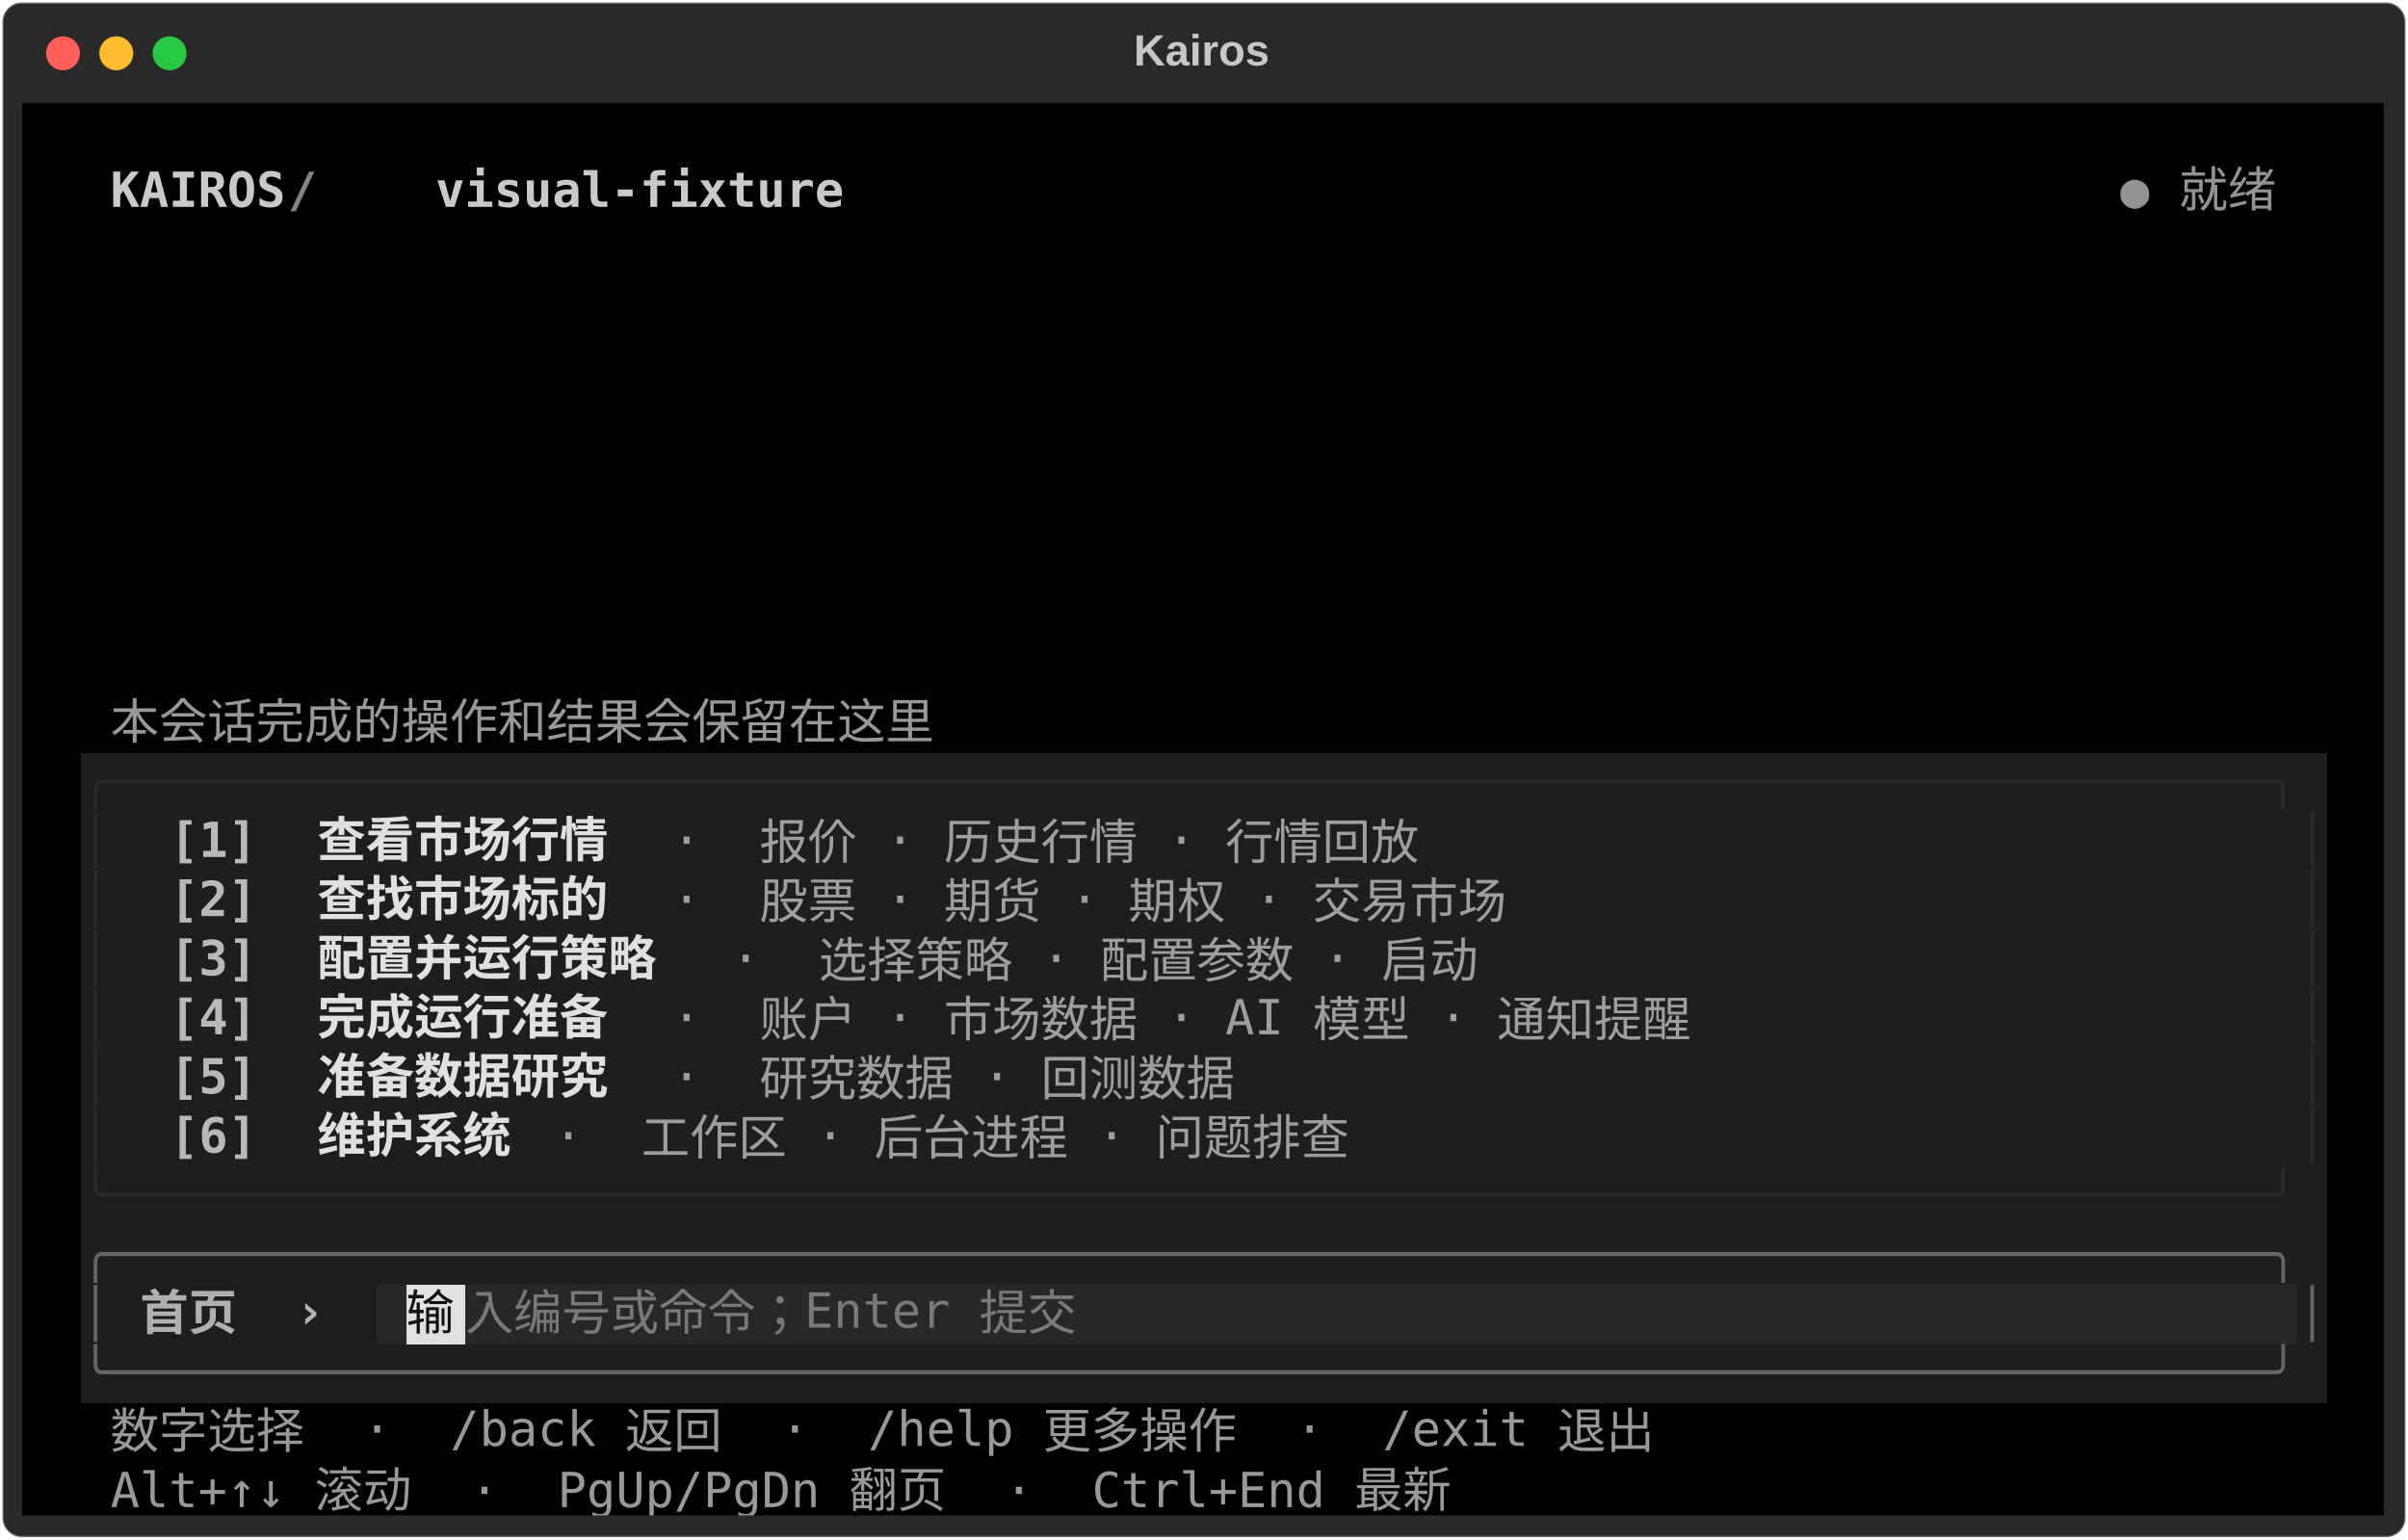
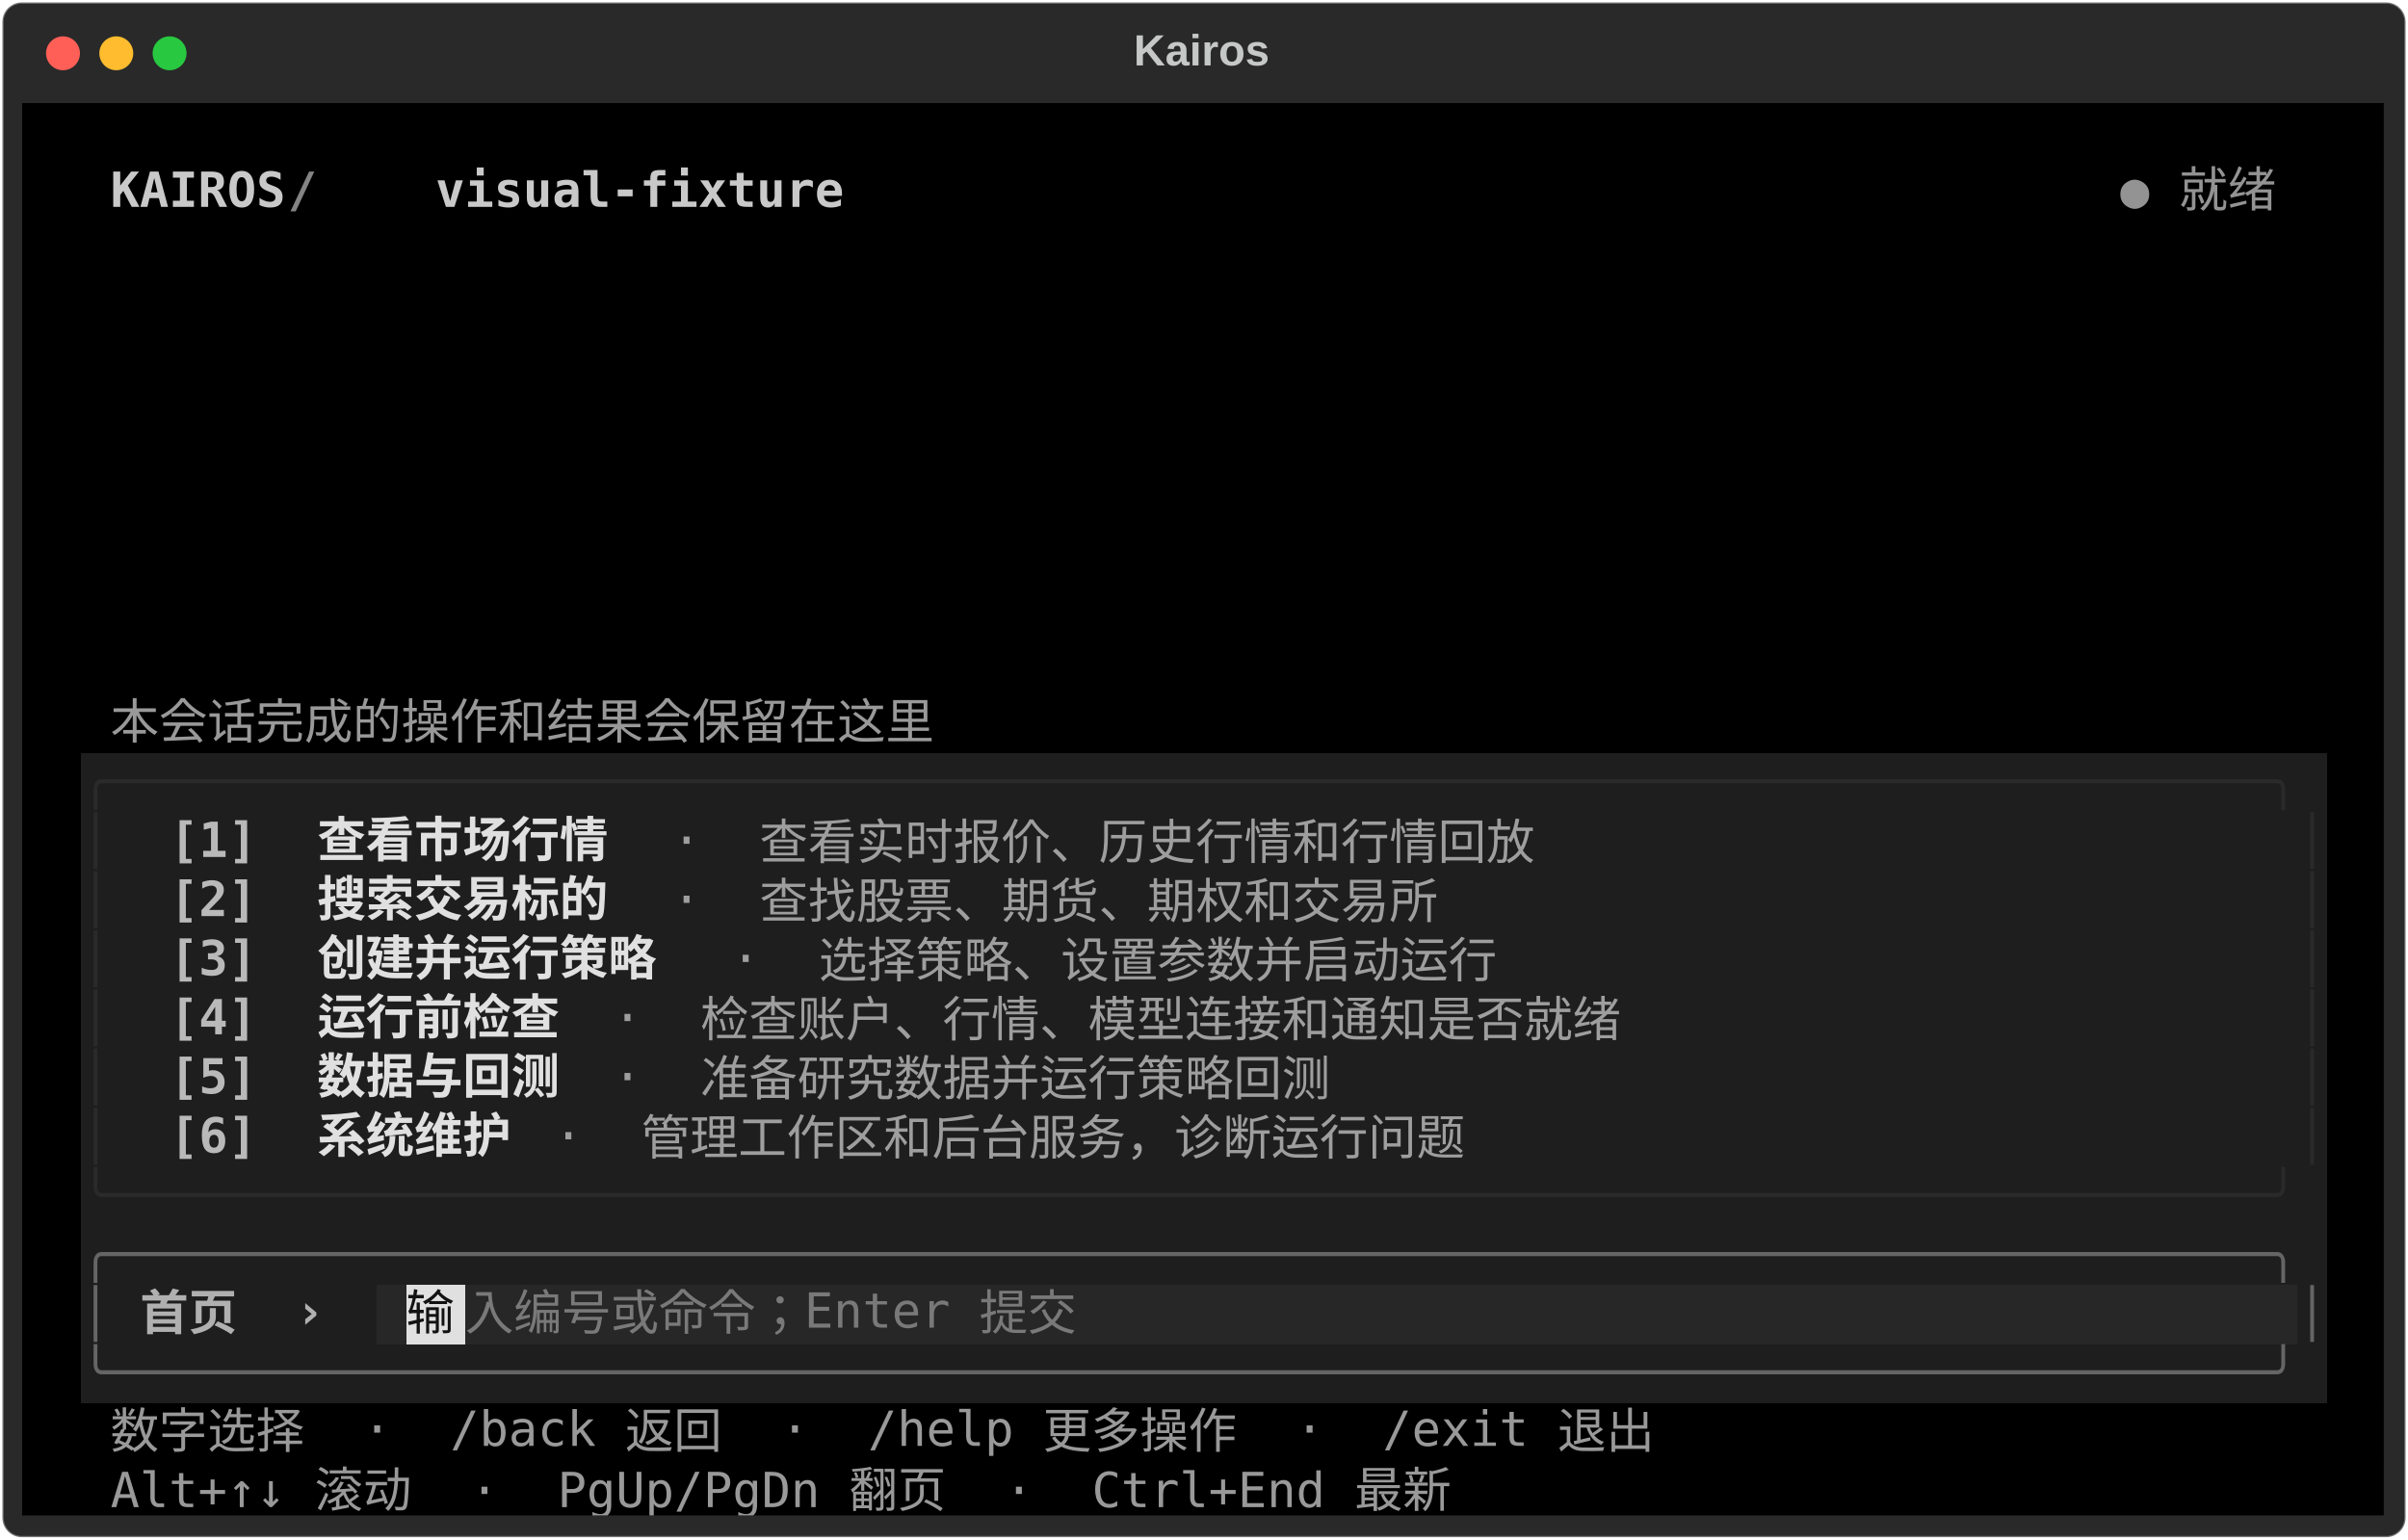
<svg xmlns="http://www.w3.org/2000/svg" class="rich-terminal" viewBox="0 0 994 635.6">
  <style>

    @font-face {
        font-family: "Fira Code";
        src: local("FiraCode-Regular"),
                url("https://cdnjs.cloudflare.com/ajax/libs/firacode/6.2.0/woff2/FiraCode-Regular.woff2") format("woff2"),
                url("https://cdnjs.cloudflare.com/ajax/libs/firacode/6.2.0/woff/FiraCode-Regular.woff") format("woff");
        font-style: normal;
        font-weight: 400;
    }
    @font-face {
        font-family: "Fira Code";
        src: local("FiraCode-Bold"),
                url("https://cdnjs.cloudflare.com/ajax/libs/firacode/6.2.0/woff2/FiraCode-Bold.woff2") format("woff2"),
                url("https://cdnjs.cloudflare.com/ajax/libs/firacode/6.2.0/woff/FiraCode-Bold.woff") format("woff");
        font-style: bold;
        font-weight: 700;
    }

    .terminal-matrix {
        font-family: Fira Code, monospace;
        font-size: 20px;
        line-height: 24.4px;
        font-variant-east-asian: full-width;
    }

    .terminal-title {
        font-size: 18px;
        font-weight: bold;
        font-family: arial;
    }

    .terminal-r1 { fill: #c5c8c6 }
.terminal-r2 { fill: #c9c9c9;font-weight: bold }
.terminal-r3 { fill: #848484;font-weight: bold }
.terminal-r4 { fill: #939393 }
.terminal-r5 { fill: #e0e0e0 }
.terminal-r6 { fill: #999999 }
.terminal-r7 { fill: #2a2a2a }
.terminal-r8 { fill: #b9b9b9;font-weight: bold }
.terminal-r9 { fill: #e0e0e0;font-weight: bold }
.terminal-r10 { fill: #9e9e9e }
.terminal-r11 { fill: #656565 }
.terminal-r12 { fill: #b0b0b0;font-weight: bold }
.terminal-r13 { fill: #121212 }
.terminal-r14 { fill: #797979 }
    </style>
  <defs>
    <clipPath id="terminal-clip-terminal">
      <rect x="0" y="0" width="975.0" height="584.6" />
    </clipPath>
    <clipPath id="terminal-line-0">
      <rect x="0" y="1.5" width="976" height="24.65" />
    </clipPath>
    <clipPath id="terminal-line-1">
      <rect x="0" y="25.9" width="976" height="24.65" />
    </clipPath>
    <clipPath id="terminal-line-2">
      <rect x="0" y="50.3" width="976" height="24.65" />
    </clipPath>
    <clipPath id="terminal-line-3">
      <rect x="0" y="74.7" width="976" height="24.65" />
    </clipPath>
    <clipPath id="terminal-line-4">
      <rect x="0" y="99.1" width="976" height="24.65" />
    </clipPath>
    <clipPath id="terminal-line-5">
      <rect x="0" y="123.5" width="976" height="24.65" />
    </clipPath>
    <clipPath id="terminal-line-6">
      <rect x="0" y="147.9" width="976" height="24.65" />
    </clipPath>
    <clipPath id="terminal-line-7">
      <rect x="0" y="172.3" width="976" height="24.65" />
    </clipPath>
    <clipPath id="terminal-line-8">
      <rect x="0" y="196.7" width="976" height="24.65" />
    </clipPath>
    <clipPath id="terminal-line-9">
      <rect x="0" y="221.1" width="976" height="24.65" />
    </clipPath>
    <clipPath id="terminal-line-10">
      <rect x="0" y="245.5" width="976" height="24.65" />
    </clipPath>
    <clipPath id="terminal-line-11">
      <rect x="0" y="269.9" width="976" height="24.65" />
    </clipPath>
    <clipPath id="terminal-line-12">
      <rect x="0" y="294.3" width="976" height="24.65" />
    </clipPath>
    <clipPath id="terminal-line-13">
      <rect x="0" y="318.7" width="976" height="24.65" />
    </clipPath>
    <clipPath id="terminal-line-14">
      <rect x="0" y="343.1" width="976" height="24.65" />
    </clipPath>
    <clipPath id="terminal-line-15">
      <rect x="0" y="367.5" width="976" height="24.65" />
    </clipPath>
    <clipPath id="terminal-line-16">
      <rect x="0" y="391.9" width="976" height="24.65" />
    </clipPath>
    <clipPath id="terminal-line-17">
      <rect x="0" y="416.3" width="976" height="24.65" />
    </clipPath>
    <clipPath id="terminal-line-18">
      <rect x="0" y="440.7" width="976" height="24.65" />
    </clipPath>
    <clipPath id="terminal-line-19">
      <rect x="0" y="465.1" width="976" height="24.65" />
    </clipPath>
    <clipPath id="terminal-line-20">
      <rect x="0" y="489.5" width="976" height="24.65" />
    </clipPath>
    <clipPath id="terminal-line-21">
      <rect x="0" y="513.9" width="976" height="24.65" />
    </clipPath>
    <clipPath id="terminal-line-22">
      <rect x="0" y="538.3" width="976" height="24.65" />
    </clipPath>
  </defs>
  <rect fill="#292929" stroke="rgba(255,255,255,0.35)" stroke-width="1" x="1" y="1" width="992" height="633.6" rx="8" />
  <text class="terminal-title" fill="#c5c8c6" text-anchor="middle" x="496" y="27">Kairos</text>
  <g transform="translate(26,22)">
    <circle cx="0" cy="0" r="7" fill="#ff5f57" />
    <circle cx="22" cy="0" r="7" fill="#febc2e" />
    <circle cx="44" cy="0" r="7" fill="#28c840" />
  </g>
  <g transform="translate(9, 41)" clip-path="url(#terminal-clip-terminal)">
    <rect fill="#000000" x="0" y="1.5" width="976" height="24.65" shape-rendering="crispEdges" />
    <rect fill="#000000" x="0" y="25.9" width="36.6" height="24.65" shape-rendering="crispEdges" />
    <rect fill="#000000" x="36.6" y="25.9" width="73.2" height="24.65" shape-rendering="crispEdges" />
    <rect fill="#000000" x="109.8" y="25.9" width="61" height="24.65" shape-rendering="crispEdges" />
    <rect fill="#000000" x="170.8" y="25.9" width="170.8" height="24.65" shape-rendering="crispEdges" />
    <rect fill="#000000" x="341.6" y="25.9" width="524.6" height="24.65" shape-rendering="crispEdges" />
    <rect fill="#000000" x="866.2" y="25.9" width="12.2" height="24.65" shape-rendering="crispEdges" />
    <rect fill="#000000" x="878.4" y="25.9" width="12.2" height="24.65" shape-rendering="crispEdges" />
    <rect fill="#000000" x="890.6" y="25.9" width="48.8" height="24.65" shape-rendering="crispEdges" />
    <rect fill="#000000" x="939.4" y="25.9" width="36.6" height="24.65" shape-rendering="crispEdges" />
    <rect fill="#000000" x="0" y="50.3" width="976" height="24.65" shape-rendering="crispEdges" />
    <rect fill="#000000" x="0" y="74.7" width="36.6" height="24.65" shape-rendering="crispEdges" />
    <rect fill="#000000" x="36.6" y="74.7" width="878.4" height="24.65" shape-rendering="crispEdges" />
    <rect fill="#000000" x="915" y="74.7" width="61" height="24.65" shape-rendering="crispEdges" />
    <rect fill="#000000" x="0" y="99.1" width="36.6" height="24.65" shape-rendering="crispEdges" />
    <rect fill="#000000" x="36.6" y="99.1" width="878.4" height="24.65" shape-rendering="crispEdges" />
    <rect fill="#000000" x="915" y="99.1" width="61" height="24.65" shape-rendering="crispEdges" />
    <rect fill="#000000" x="0" y="123.5" width="36.6" height="24.65" shape-rendering="crispEdges" />
    <rect fill="#000000" x="36.6" y="123.5" width="878.4" height="24.65" shape-rendering="crispEdges" />
    <rect fill="#000000" x="915" y="123.5" width="61" height="24.65" shape-rendering="crispEdges" />
    <rect fill="#000000" x="0" y="147.9" width="36.6" height="24.65" shape-rendering="crispEdges" />
    <rect fill="#000000" x="36.6" y="147.9" width="878.4" height="24.65" shape-rendering="crispEdges" />
    <rect fill="#000000" x="915" y="147.9" width="61" height="24.65" shape-rendering="crispEdges" />
    <rect fill="#000000" x="0" y="172.3" width="36.6" height="24.65" shape-rendering="crispEdges" />
    <rect fill="#000000" x="36.6" y="172.3" width="878.4" height="24.65" shape-rendering="crispEdges" />
    <rect fill="#000000" x="915" y="172.3" width="61" height="24.65" shape-rendering="crispEdges" />
    <rect fill="#000000" x="0" y="196.7" width="36.6" height="24.65" shape-rendering="crispEdges" />
    <rect fill="#000000" x="36.6" y="196.7" width="878.4" height="24.65" shape-rendering="crispEdges" />
    <rect fill="#000000" x="915" y="196.7" width="61" height="24.65" shape-rendering="crispEdges" />
    <rect fill="#000000" x="0" y="221.1" width="36.6" height="24.65" shape-rendering="crispEdges" />
    <rect fill="#000000" x="36.6" y="221.1" width="878.4" height="24.65" shape-rendering="crispEdges" />
    <rect fill="#000000" x="915" y="221.1" width="61" height="24.65" shape-rendering="crispEdges" />
    <rect fill="#000000" x="0" y="245.5" width="36.6" height="24.65" shape-rendering="crispEdges" />
    <rect fill="#000000" x="36.6" y="245.5" width="414.8" height="24.65" shape-rendering="crispEdges" />
    <rect fill="#000000" x="451.4" y="245.5" width="524.6" height="24.65" shape-rendering="crispEdges" />
    <rect fill="#000000" x="0" y="269.9" width="24.4" height="24.65" shape-rendering="crispEdges" />
    <rect fill="#1e1e1e" x="24.4" y="269.9" width="927.2" height="24.65" shape-rendering="crispEdges" />
    <rect fill="#000000" x="951.6" y="269.9" width="24.4" height="24.65" shape-rendering="crispEdges" />
    <rect fill="#000000" x="0" y="294.3" width="24.4" height="24.65" shape-rendering="crispEdges" />
    <rect fill="#1e1e1e" x="24.4" y="294.3" width="12.2" height="24.65" shape-rendering="crispEdges" />
    <rect fill="#1e1e1e" x="36.6" y="294.3" width="12.2" height="24.65" shape-rendering="crispEdges" />
    <rect fill="#1e1e1e" x="48.8" y="294.3" width="12.2" height="24.65" shape-rendering="crispEdges" />
    <rect fill="#1e1e1e" x="61" y="294.3" width="61" height="24.65" shape-rendering="crispEdges" />
    <rect fill="#1e1e1e" x="122" y="294.3" width="146.4" height="24.65" shape-rendering="crispEdges" />
-     <rect fill="#1e1e1e" x="268.4" y="294.3" width="378.2" height="24.65" shape-rendering="crispEdges" />
-     <rect fill="#1e1e1e" x="646.6" y="294.3" width="280.6" height="24.65" shape-rendering="crispEdges" />
+     <rect fill="#1e1e1e" x="268.4" y="294.3" width="451.4" height="24.65" shape-rendering="crispEdges" />
+     <rect fill="#1e1e1e" x="719.8" y="294.3" width="207.4" height="24.65" shape-rendering="crispEdges" />
    <rect fill="#1e1e1e" x="927.2" y="294.3" width="12.2" height="24.65" shape-rendering="crispEdges" />
    <rect fill="#1e1e1e" x="939.4" y="294.3" width="12.2" height="24.65" shape-rendering="crispEdges" />
    <rect fill="#000000" x="951.6" y="294.3" width="24.4" height="24.65" shape-rendering="crispEdges" />
    <rect fill="#000000" x="0" y="318.7" width="24.4" height="24.65" shape-rendering="crispEdges" />
    <rect fill="#1e1e1e" x="24.4" y="318.7" width="12.2" height="24.65" shape-rendering="crispEdges" />
    <rect fill="#1e1e1e" x="36.6" y="318.7" width="12.2" height="24.65" shape-rendering="crispEdges" />
    <rect fill="#1e1e1e" x="48.8" y="318.7" width="12.2" height="24.65" shape-rendering="crispEdges" />
    <rect fill="#1e1e1e" x="61" y="318.7" width="61" height="24.65" shape-rendering="crispEdges" />
    <rect fill="#1e1e1e" x="122" y="318.7" width="146.4" height="24.65" shape-rendering="crispEdges" />
-     <rect fill="#1e1e1e" x="268.4" y="318.7" width="414.8" height="24.65" shape-rendering="crispEdges" />
-     <rect fill="#1e1e1e" x="683.2" y="318.7" width="244" height="24.65" shape-rendering="crispEdges" />
+     <rect fill="#1e1e1e" x="268.4" y="318.7" width="402.6" height="24.65" shape-rendering="crispEdges" />
+     <rect fill="#1e1e1e" x="671" y="318.7" width="256.2" height="24.65" shape-rendering="crispEdges" />
    <rect fill="#1e1e1e" x="927.2" y="318.7" width="12.2" height="24.65" shape-rendering="crispEdges" />
    <rect fill="#1e1e1e" x="939.4" y="318.7" width="12.2" height="24.65" shape-rendering="crispEdges" />
    <rect fill="#000000" x="951.6" y="318.7" width="24.4" height="24.65" shape-rendering="crispEdges" />
    <rect fill="#000000" x="0" y="343.1" width="24.4" height="24.65" shape-rendering="crispEdges" />
    <rect fill="#1e1e1e" x="24.4" y="343.1" width="12.2" height="24.65" shape-rendering="crispEdges" />
    <rect fill="#1e1e1e" x="36.6" y="343.1" width="12.2" height="24.65" shape-rendering="crispEdges" />
    <rect fill="#1e1e1e" x="48.8" y="343.1" width="12.2" height="24.65" shape-rendering="crispEdges" />
    <rect fill="#1e1e1e" x="61" y="343.1" width="61" height="24.65" shape-rendering="crispEdges" />
    <rect fill="#1e1e1e" x="122" y="343.1" width="170.8" height="24.65" shape-rendering="crispEdges" />
-     <rect fill="#1e1e1e" x="292.8" y="343.1" width="378.2" height="24.65" shape-rendering="crispEdges" />
-     <rect fill="#1e1e1e" x="671" y="343.1" width="256.2" height="24.65" shape-rendering="crispEdges" />
+     <rect fill="#1e1e1e" x="292.8" y="343.1" width="402.6" height="24.65" shape-rendering="crispEdges" />
+     <rect fill="#1e1e1e" x="695.4" y="343.1" width="231.8" height="24.65" shape-rendering="crispEdges" />
    <rect fill="#1e1e1e" x="927.2" y="343.1" width="12.2" height="24.65" shape-rendering="crispEdges" />
    <rect fill="#1e1e1e" x="939.4" y="343.1" width="12.2" height="24.65" shape-rendering="crispEdges" />
    <rect fill="#000000" x="951.6" y="343.1" width="24.4" height="24.65" shape-rendering="crispEdges" />
    <rect fill="#000000" x="0" y="367.5" width="24.4" height="24.65" shape-rendering="crispEdges" />
    <rect fill="#1e1e1e" x="24.4" y="367.5" width="12.2" height="24.65" shape-rendering="crispEdges" />
    <rect fill="#1e1e1e" x="36.6" y="367.5" width="12.2" height="24.65" shape-rendering="crispEdges" />
    <rect fill="#1e1e1e" x="48.8" y="367.5" width="12.2" height="24.65" shape-rendering="crispEdges" />
    <rect fill="#1e1e1e" x="61" y="367.5" width="61" height="24.65" shape-rendering="crispEdges" />
-     <rect fill="#1e1e1e" x="122" y="367.5" width="146.4" height="24.65" shape-rendering="crispEdges" />
-     <rect fill="#1e1e1e" x="268.4" y="367.5" width="500.2" height="24.65" shape-rendering="crispEdges" />
+     <rect fill="#1e1e1e" x="122" y="367.5" width="122" height="24.65" shape-rendering="crispEdges" />
+     <rect fill="#1e1e1e" x="244" y="367.5" width="524.6" height="24.65" shape-rendering="crispEdges" />
    <rect fill="#1e1e1e" x="768.6" y="367.5" width="158.6" height="24.65" shape-rendering="crispEdges" />
    <rect fill="#1e1e1e" x="927.2" y="367.5" width="12.2" height="24.65" shape-rendering="crispEdges" />
    <rect fill="#1e1e1e" x="939.4" y="367.5" width="12.2" height="24.65" shape-rendering="crispEdges" />
    <rect fill="#000000" x="951.6" y="367.5" width="24.4" height="24.65" shape-rendering="crispEdges" />
    <rect fill="#000000" x="0" y="391.9" width="24.4" height="24.65" shape-rendering="crispEdges" />
    <rect fill="#1e1e1e" x="24.4" y="391.9" width="12.2" height="24.65" shape-rendering="crispEdges" />
    <rect fill="#1e1e1e" x="36.6" y="391.9" width="12.2" height="24.65" shape-rendering="crispEdges" />
    <rect fill="#1e1e1e" x="48.8" y="391.9" width="12.2" height="24.65" shape-rendering="crispEdges" />
    <rect fill="#1e1e1e" x="61" y="391.9" width="61" height="24.65" shape-rendering="crispEdges" />
-     <rect fill="#1e1e1e" x="122" y="391.9" width="146.4" height="24.65" shape-rendering="crispEdges" />
-     <rect fill="#1e1e1e" x="268.4" y="391.9" width="292.8" height="24.65" shape-rendering="crispEdges" />
-     <rect fill="#1e1e1e" x="561.2" y="391.9" width="366" height="24.65" shape-rendering="crispEdges" />
+     <rect fill="#1e1e1e" x="122" y="391.9" width="122" height="24.65" shape-rendering="crispEdges" />
+     <rect fill="#1e1e1e" x="244" y="391.9" width="378.2" height="24.65" shape-rendering="crispEdges" />
+     <rect fill="#1e1e1e" x="622.2" y="391.9" width="305" height="24.65" shape-rendering="crispEdges" />
    <rect fill="#1e1e1e" x="927.2" y="391.9" width="12.2" height="24.65" shape-rendering="crispEdges" />
    <rect fill="#1e1e1e" x="939.4" y="391.9" width="12.2" height="24.65" shape-rendering="crispEdges" />
    <rect fill="#000000" x="951.6" y="391.9" width="24.4" height="24.65" shape-rendering="crispEdges" />
    <rect fill="#000000" x="0" y="416.3" width="24.4" height="24.65" shape-rendering="crispEdges" />
    <rect fill="#1e1e1e" x="24.4" y="416.3" width="12.2" height="24.65" shape-rendering="crispEdges" />
    <rect fill="#1e1e1e" x="36.6" y="416.3" width="12.2" height="24.65" shape-rendering="crispEdges" />
    <rect fill="#1e1e1e" x="48.8" y="416.3" width="12.2" height="24.65" shape-rendering="crispEdges" />
    <rect fill="#1e1e1e" x="61" y="416.3" width="61" height="24.65" shape-rendering="crispEdges" />
    <rect fill="#1e1e1e" x="122" y="416.3" width="97.6" height="24.65" shape-rendering="crispEdges" />
-     <rect fill="#1e1e1e" x="219.6" y="416.3" width="402.6" height="24.65" shape-rendering="crispEdges" />
-     <rect fill="#1e1e1e" x="622.2" y="416.3" width="305" height="24.65" shape-rendering="crispEdges" />
+     <rect fill="#1e1e1e" x="219.6" y="416.3" width="475.8" height="24.65" shape-rendering="crispEdges" />
+     <rect fill="#1e1e1e" x="695.4" y="416.3" width="231.8" height="24.65" shape-rendering="crispEdges" />
    <rect fill="#1e1e1e" x="927.2" y="416.3" width="12.2" height="24.65" shape-rendering="crispEdges" />
    <rect fill="#1e1e1e" x="939.4" y="416.3" width="12.2" height="24.65" shape-rendering="crispEdges" />
    <rect fill="#000000" x="951.6" y="416.3" width="24.4" height="24.65" shape-rendering="crispEdges" />
    <rect fill="#000000" x="0" y="440.7" width="24.4" height="24.65" shape-rendering="crispEdges" />
    <rect fill="#1e1e1e" x="24.4" y="440.7" width="927.2" height="24.65" shape-rendering="crispEdges" />
    <rect fill="#000000" x="951.6" y="440.7" width="24.4" height="24.65" shape-rendering="crispEdges" />
    <rect fill="#000000" x="0" y="465.1" width="24.4" height="24.65" shape-rendering="crispEdges" />
    <rect fill="#1e1e1e" x="24.4" y="465.1" width="927.2" height="24.65" shape-rendering="crispEdges" />
    <rect fill="#000000" x="951.6" y="465.1" width="24.4" height="24.65" shape-rendering="crispEdges" />
    <rect fill="#000000" x="0" y="489.5" width="24.4" height="24.65" shape-rendering="crispEdges" />
    <rect fill="#1e1e1e" x="24.4" y="489.5" width="12.2" height="24.65" shape-rendering="crispEdges" />
    <rect fill="#1e1e1e" x="36.6" y="489.5" width="12.2" height="24.65" shape-rendering="crispEdges" />
    <rect fill="#1e1e1e" x="48.8" y="489.5" width="85.4" height="24.65" shape-rendering="crispEdges" />
    <rect fill="#1e1e1e" x="134.2" y="489.5" width="12.2" height="24.65" shape-rendering="crispEdges" />
    <rect fill="#272727" x="146.4" y="489.5" width="12.2" height="24.65" shape-rendering="crispEdges" />
    <rect fill="#e0e0e0" x="158.6" y="489.5" width="24.4" height="24.65" shape-rendering="crispEdges" />
    <rect fill="#272727" x="183" y="489.5" width="292.8" height="24.65" shape-rendering="crispEdges" />
    <rect fill="#272727" x="475.8" y="489.5" width="451.4" height="24.65" shape-rendering="crispEdges" />
    <rect fill="#272727" x="927.2" y="489.5" width="12.2" height="24.65" shape-rendering="crispEdges" />
    <rect fill="#1e1e1e" x="939.4" y="489.5" width="12.2" height="24.65" shape-rendering="crispEdges" />
    <rect fill="#000000" x="951.6" y="489.5" width="24.4" height="24.65" shape-rendering="crispEdges" />
    <rect fill="#000000" x="0" y="513.9" width="24.4" height="24.65" shape-rendering="crispEdges" />
    <rect fill="#1e1e1e" x="24.4" y="513.9" width="927.2" height="24.65" shape-rendering="crispEdges" />
    <rect fill="#000000" x="951.6" y="513.9" width="24.4" height="24.65" shape-rendering="crispEdges" />
    <rect fill="#000000" x="0" y="538.3" width="36.6" height="24.65" shape-rendering="crispEdges" />
    <rect fill="#000000" x="36.6" y="538.3" width="695.4" height="24.65" shape-rendering="crispEdges" />
    <rect fill="#000000" x="732" y="538.3" width="244" height="24.65" shape-rendering="crispEdges" />
    <rect fill="#000000" x="0" y="562.7" width="36.6" height="24.65" shape-rendering="crispEdges" />
    <rect fill="#000000" x="36.6" y="562.7" width="585.6" height="24.65" shape-rendering="crispEdges" />
    <rect fill="#000000" x="622.2" y="562.7" width="353.8" height="24.65" shape-rendering="crispEdges" />
    <g class="terminal-matrix">
      <text class="terminal-r1" x="976" y="20" textLength="12.2" clip-path="url(#terminal-line-0)">
</text>
      <text class="terminal-r2" x="36.6" y="44.4" textLength="73.2" clip-path="url(#terminal-line-1)">KAIROS</text>
      <text class="terminal-r3" x="109.8" y="44.4" textLength="61" clip-path="url(#terminal-line-1)">  /  </text>
      <text class="terminal-r2" x="170.8" y="44.4" textLength="170.8" clip-path="url(#terminal-line-1)">visual-fixture</text>
      <text class="terminal-r4" x="866.2" y="44.4" textLength="12.2" clip-path="url(#terminal-line-1)">●</text>
      <text class="terminal-r4" x="890.6" y="44.4" textLength="24.4" clip-path="url(#terminal-line-1)">就绪</text>
      <text class="terminal-r1" x="976" y="44.4" textLength="12.2" clip-path="url(#terminal-line-1)">
</text>
      <text class="terminal-r1" x="976" y="68.8" textLength="12.2" clip-path="url(#terminal-line-2)">
</text>
      <text class="terminal-r1" x="976" y="93.2" textLength="12.2" clip-path="url(#terminal-line-3)">
</text>
      <text class="terminal-r1" x="976" y="117.6" textLength="12.2" clip-path="url(#terminal-line-4)">
</text>
      <text class="terminal-r1" x="976" y="142" textLength="12.2" clip-path="url(#terminal-line-5)">
</text>
      <text class="terminal-r1" x="976" y="166.4" textLength="12.2" clip-path="url(#terminal-line-6)">
</text>
      <text class="terminal-r1" x="976" y="190.8" textLength="12.2" clip-path="url(#terminal-line-7)">
</text>
      <text class="terminal-r1" x="976" y="215.2" textLength="12.2" clip-path="url(#terminal-line-8)">
</text>
      <text class="terminal-r1" x="976" y="239.6" textLength="12.2" clip-path="url(#terminal-line-9)">
</text>
      <text class="terminal-r6" x="36.6" y="264" textLength="207.4" clip-path="url(#terminal-line-10)">本会话完成的操作和结果会保留在这里</text>
      <text class="terminal-r1" x="976" y="264" textLength="12.2" clip-path="url(#terminal-line-10)">
</text>
      <text class="terminal-r7" x="24.4" y="288.4" textLength="927.2" clip-path="url(#terminal-line-11)">╭──────────────────────────────────────────────────────────────────────────╮</text>
      <text class="terminal-r1" x="976" y="288.4" textLength="12.2" clip-path="url(#terminal-line-11)">
</text>
      <text class="terminal-r7" x="24.4" y="312.8" textLength="12.2" clip-path="url(#terminal-line-12)">│</text>
      <text class="terminal-r8" x="61" y="312.8" textLength="61" clip-path="url(#terminal-line-12)">[1]  </text>
      <text class="terminal-r9" x="122" y="312.8" textLength="73.2" clip-path="url(#terminal-line-12)">查看市场行情</text>
-       <text class="terminal-r10" x="268.4" y="312.8" textLength="256.2" clip-path="url(#terminal-line-12)">  ·  报价 · 历史行情 · 行情回放</text>
+       <text class="terminal-r10" x="268.4" y="312.8" textLength="256.2" clip-path="url(#terminal-line-12)">  ·  查看实时报价、历史行情和行情回放</text>
      <text class="terminal-r7" x="939.4" y="312.8" textLength="12.2" clip-path="url(#terminal-line-12)">│</text>
      <text class="terminal-r1" x="976" y="312.8" textLength="12.2" clip-path="url(#terminal-line-12)">
</text>
      <text class="terminal-r7" x="24.4" y="337.2" textLength="12.2" clip-path="url(#terminal-line-13)">│</text>
      <text class="terminal-r8" x="61" y="337.2" textLength="61" clip-path="url(#terminal-line-13)">[2]  </text>
-       <text class="terminal-r9" x="122" y="337.2" textLength="73.2" clip-path="url(#terminal-line-13)">查找市场标的</text>
-       <text class="terminal-r10" x="268.4" y="337.2" textLength="292.8" clip-path="url(#terminal-line-13)">  ·  股票 · 期货 · 期权 · 交易市场</text>
+       <text class="terminal-r9" x="122" y="337.2" textLength="73.2" clip-path="url(#terminal-line-13)">搜索交易标的</text>
+       <text class="terminal-r10" x="268.4" y="337.2" textLength="231.8" clip-path="url(#terminal-line-13)">  ·  查找股票、期货、期权和交易所</text>
      <text class="terminal-r7" x="939.4" y="337.2" textLength="12.2" clip-path="url(#terminal-line-13)">│</text>
      <text class="terminal-r1" x="976" y="337.2" textLength="12.2" clip-path="url(#terminal-line-13)">
</text>
      <text class="terminal-r7" x="24.4" y="361.6" textLength="12.2" clip-path="url(#terminal-line-14)">│</text>
      <text class="terminal-r8" x="61" y="361.6" textLength="61" clip-path="url(#terminal-line-14)">[3]  </text>
-       <text class="terminal-r9" x="122" y="361.6" textLength="85.4" clip-path="url(#terminal-line-14)">配置并运行策略</text>
-       <text class="terminal-r10" x="292.8" y="361.6" textLength="256.2" clip-path="url(#terminal-line-14)">  ·  选择策略 · 配置参数 · 启动</text>
+       <text class="terminal-r9" x="122" y="361.6" textLength="85.4" clip-path="url(#terminal-line-14)">创建并运行策略</text>
+       <text class="terminal-r10" x="292.8" y="361.6" textLength="231.8" clip-path="url(#terminal-line-14)">  ·  选择策略、设置参数并启动运行</text>
      <text class="terminal-r7" x="939.4" y="361.6" textLength="12.2" clip-path="url(#terminal-line-14)">│</text>
      <text class="terminal-r1" x="976" y="361.6" textLength="12.2" clip-path="url(#terminal-line-14)">
</text>
      <text class="terminal-r7" x="24.4" y="386" textLength="12.2" clip-path="url(#terminal-line-15)">│</text>
      <text class="terminal-r8" x="61" y="386" textLength="61" clip-path="url(#terminal-line-15)">[4]  </text>
-       <text class="terminal-r9" x="122" y="386" textLength="73.2" clip-path="url(#terminal-line-15)">完成运行准备</text>
-       <text class="terminal-r10" x="268.4" y="386" textLength="353.8" clip-path="url(#terminal-line-15)">  ·  账户 · 市场数据 · AI 模型 · 通知提醒</text>
+       <text class="terminal-r9" x="122" y="386" textLength="61" clip-path="url(#terminal-line-15)">运行前检查</text>
+       <text class="terminal-r10" x="244" y="386" textLength="292.8" clip-path="url(#terminal-line-15)">  ·  检查账户、行情、模型连接和通知是否就绪</text>
      <text class="terminal-r7" x="939.4" y="386" textLength="12.2" clip-path="url(#terminal-line-15)">│</text>
      <text class="terminal-r1" x="976" y="386" textLength="12.2" clip-path="url(#terminal-line-15)">
</text>
      <text class="terminal-r7" x="24.4" y="410.4" textLength="12.2" clip-path="url(#terminal-line-16)">│</text>
      <text class="terminal-r8" x="61" y="410.4" textLength="61" clip-path="url(#terminal-line-16)">[5]  </text>
-       <text class="terminal-r9" x="122" y="410.4" textLength="73.2" clip-path="url(#terminal-line-16)">准备数据研究</text>
-       <text class="terminal-r10" x="268.4" y="410.4" textLength="195.2" clip-path="url(#terminal-line-16)">  ·  研究数据 · 回测数据</text>
+       <text class="terminal-r9" x="122" y="410.4" textLength="61" clip-path="url(#terminal-line-16)">数据与回测</text>
+       <text class="terminal-r10" x="244" y="410.4" textLength="219.6" clip-path="url(#terminal-line-16)">  ·  准备研究数据并运行策略回测</text>
      <text class="terminal-r7" x="939.4" y="410.4" textLength="12.2" clip-path="url(#terminal-line-16)">│</text>
      <text class="terminal-r1" x="976" y="410.4" textLength="12.2" clip-path="url(#terminal-line-16)">
</text>
      <text class="terminal-r7" x="24.4" y="434.8" textLength="12.2" clip-path="url(#terminal-line-17)">│</text>
      <text class="terminal-r8" x="61" y="434.8" textLength="61" clip-path="url(#terminal-line-17)">[6]  </text>
-       <text class="terminal-r9" x="122" y="434.8" textLength="48.8" clip-path="url(#terminal-line-17)">维护系统</text>
-       <text class="terminal-r10" x="219.6" y="434.8" textLength="268.4" clip-path="url(#terminal-line-17)">  ·  工作区 · 后台进程 · 问题排查</text>
+       <text class="terminal-r9" x="122" y="434.8" textLength="48.8" clip-path="url(#terminal-line-17)">系统维护</text>
+       <text class="terminal-r10" x="219.6" y="434.8" textLength="268.4" clip-path="url(#terminal-line-17)">  ·  管理工作区和后台服务，诊断运行问题</text>
      <text class="terminal-r7" x="939.4" y="434.8" textLength="12.2" clip-path="url(#terminal-line-17)">│</text>
      <text class="terminal-r1" x="976" y="434.8" textLength="12.2" clip-path="url(#terminal-line-17)">
</text>
      <text class="terminal-r7" x="24.4" y="459.2" textLength="927.2" clip-path="url(#terminal-line-18)">╰──────────────────────────────────────────────────────────────────────────╯</text>
      <text class="terminal-r1" x="976" y="459.2" textLength="12.2" clip-path="url(#terminal-line-18)">
</text>
      <text class="terminal-r11" x="24.4" y="483.6" textLength="927.2" clip-path="url(#terminal-line-19)">╭──────────────────────────────────────────────────────────────────────────╮</text>
      <text class="terminal-r1" x="976" y="483.6" textLength="12.2" clip-path="url(#terminal-line-19)">
</text>
      <text class="terminal-r11" x="24.4" y="508" textLength="12.2" clip-path="url(#terminal-line-20)">│</text>
      <text class="terminal-r12" x="48.8" y="508" textLength="61" clip-path="url(#terminal-line-20)">首页  ›</text>
      <text class="terminal-r13" x="158.6" y="508" textLength="12.2" clip-path="url(#terminal-line-20)">输</text>
      <text class="terminal-r14" x="183" y="508" textLength="183" clip-path="url(#terminal-line-20)">入编号或命令；Enter 提交</text>
      <text class="terminal-r11" x="939.4" y="508" textLength="12.2" clip-path="url(#terminal-line-20)">│</text>
      <text class="terminal-r1" x="976" y="508" textLength="12.2" clip-path="url(#terminal-line-20)">
</text>
      <text class="terminal-r11" x="24.4" y="532.4" textLength="927.2" clip-path="url(#terminal-line-21)">╰──────────────────────────────────────────────────────────────────────────╯</text>
      <text class="terminal-r1" x="976" y="532.4" textLength="12.2" clip-path="url(#terminal-line-21)">
</text>
      <text class="terminal-r6" x="36.6" y="556.8" textLength="549" clip-path="url(#terminal-line-22)">数字选择  ·  /back 返回  ·  /help 更多操作  ·  /exit 退出</text>
      <text class="terminal-r1" x="976" y="556.8" textLength="12.2" clip-path="url(#terminal-line-22)">
</text>
      <text class="terminal-r6" x="36.6" y="581.2" textLength="512.4" clip-path="url(#terminal-line-23)">Alt+↑↓ 滚动  ·  PgUp/PgDn 翻页  ·  Ctrl+End 最新</text>
    </g>
  </g>
</svg>
